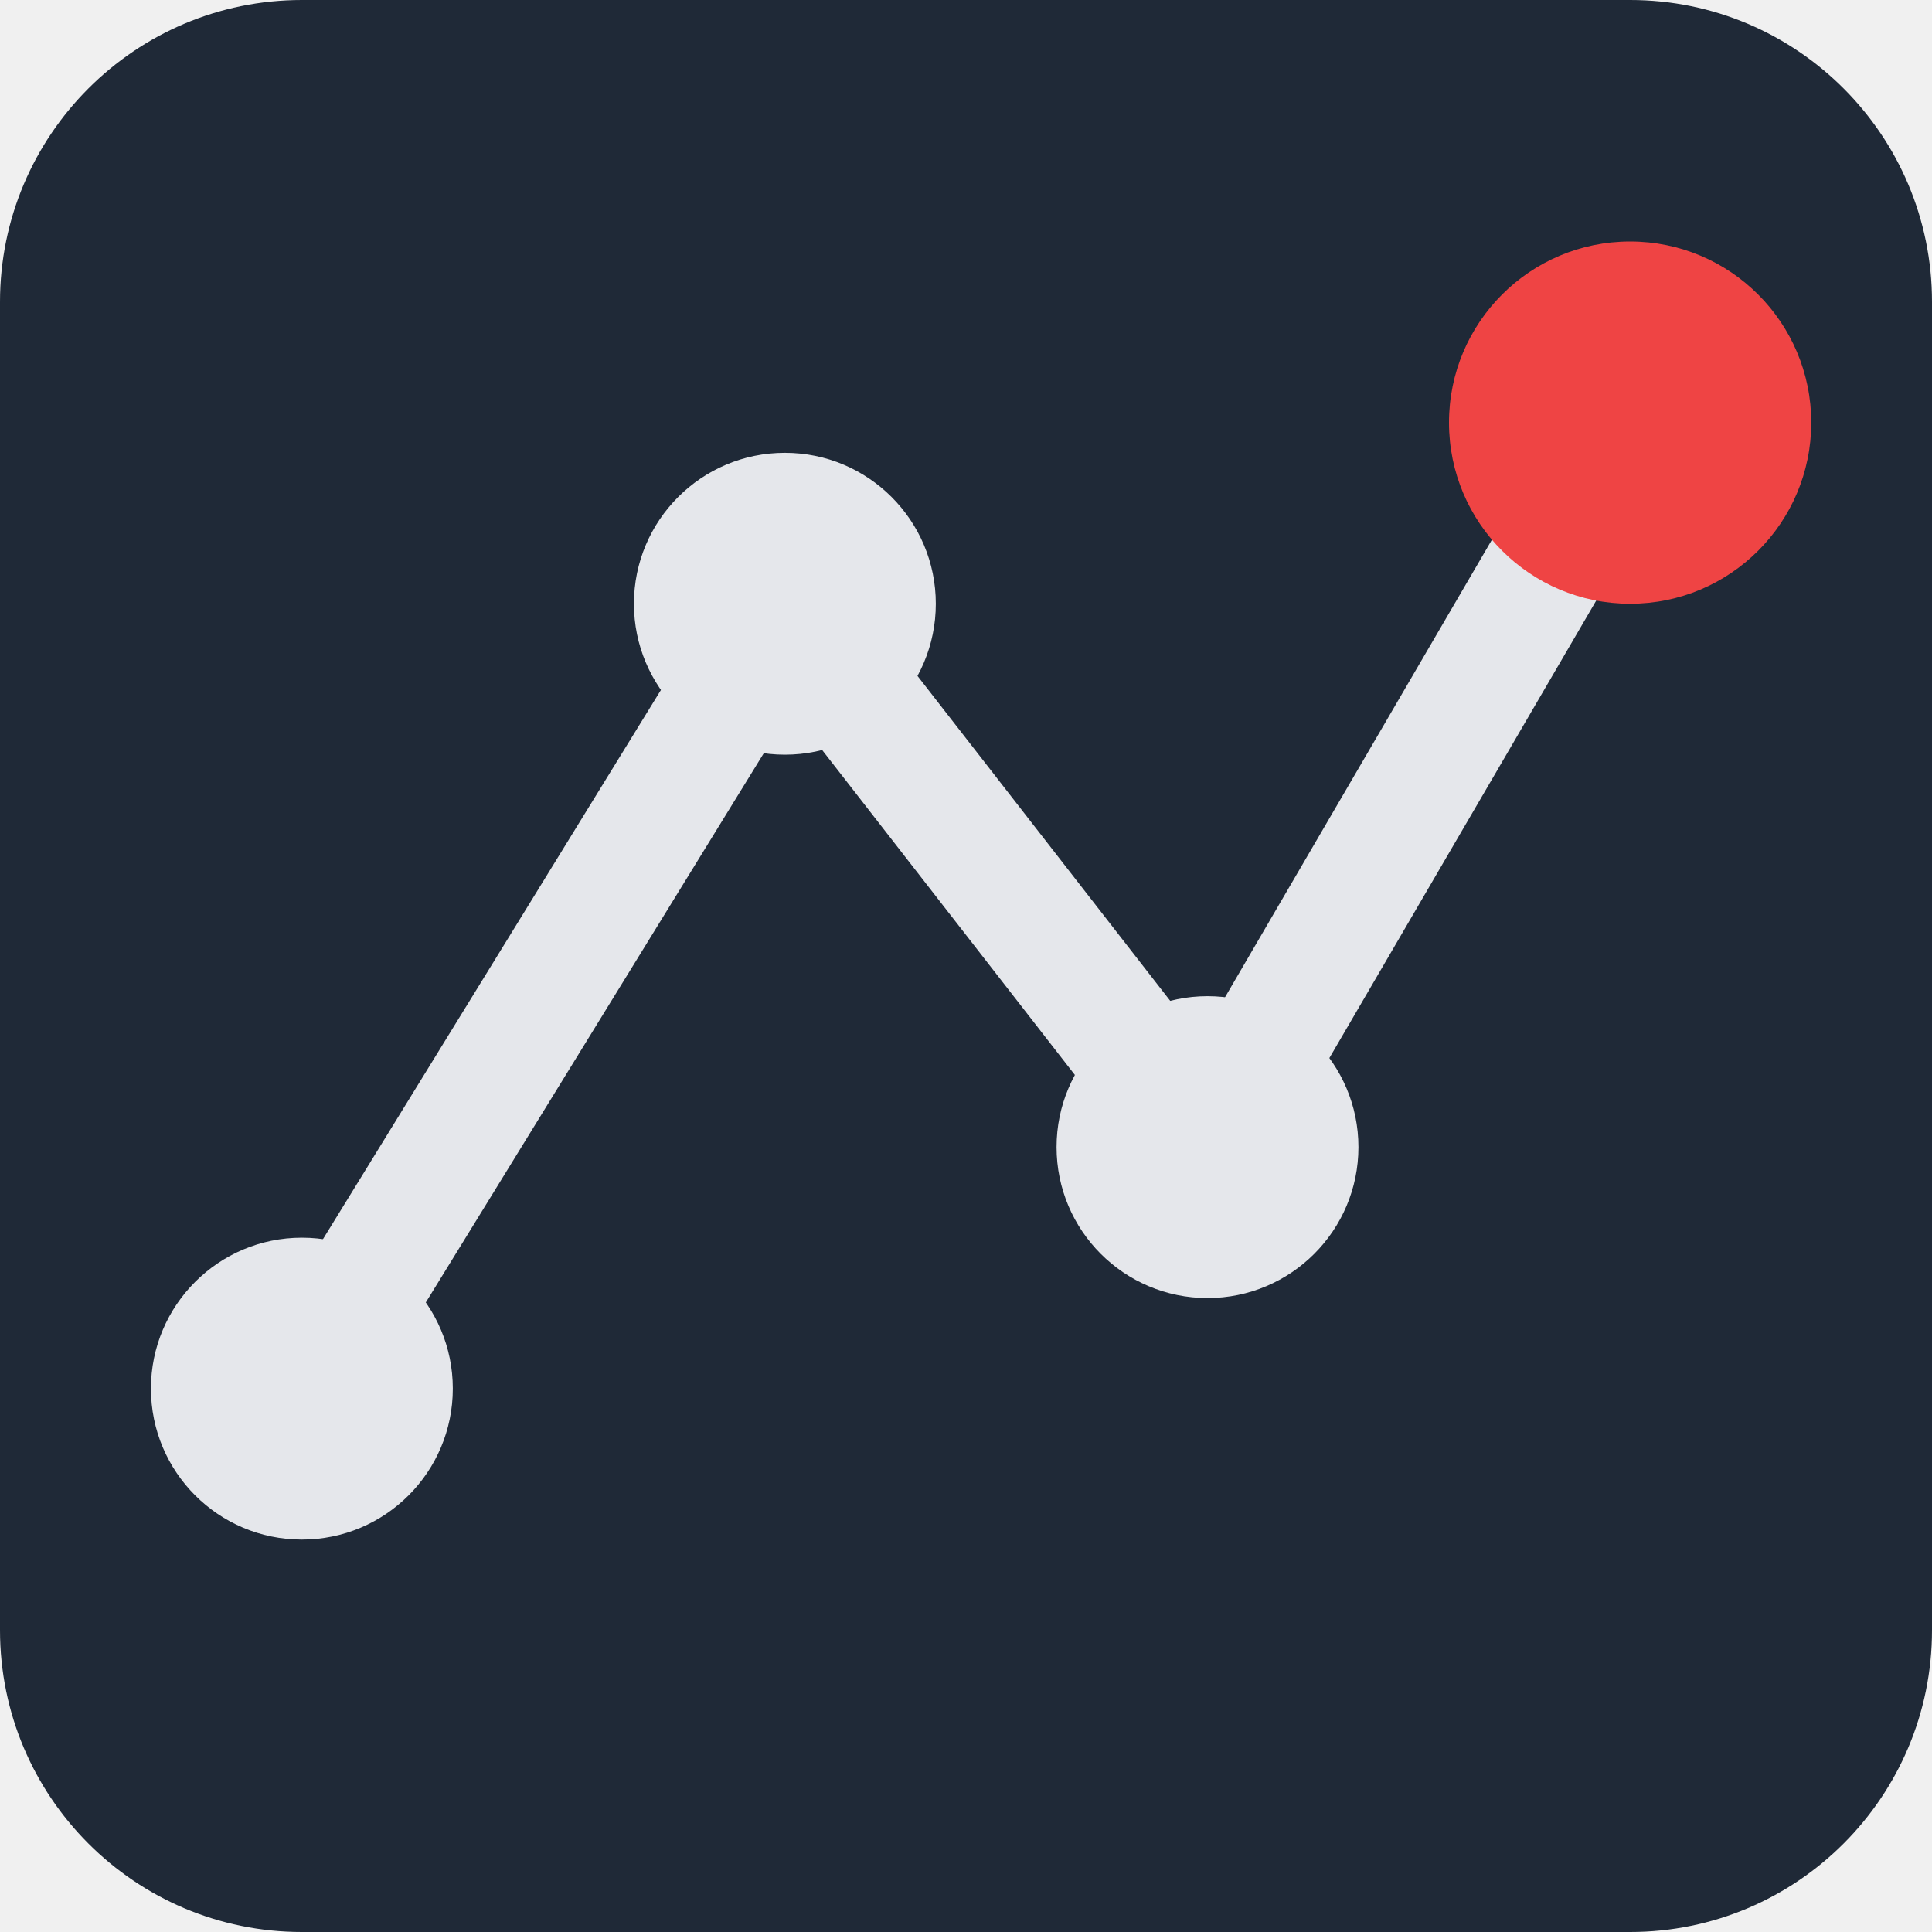
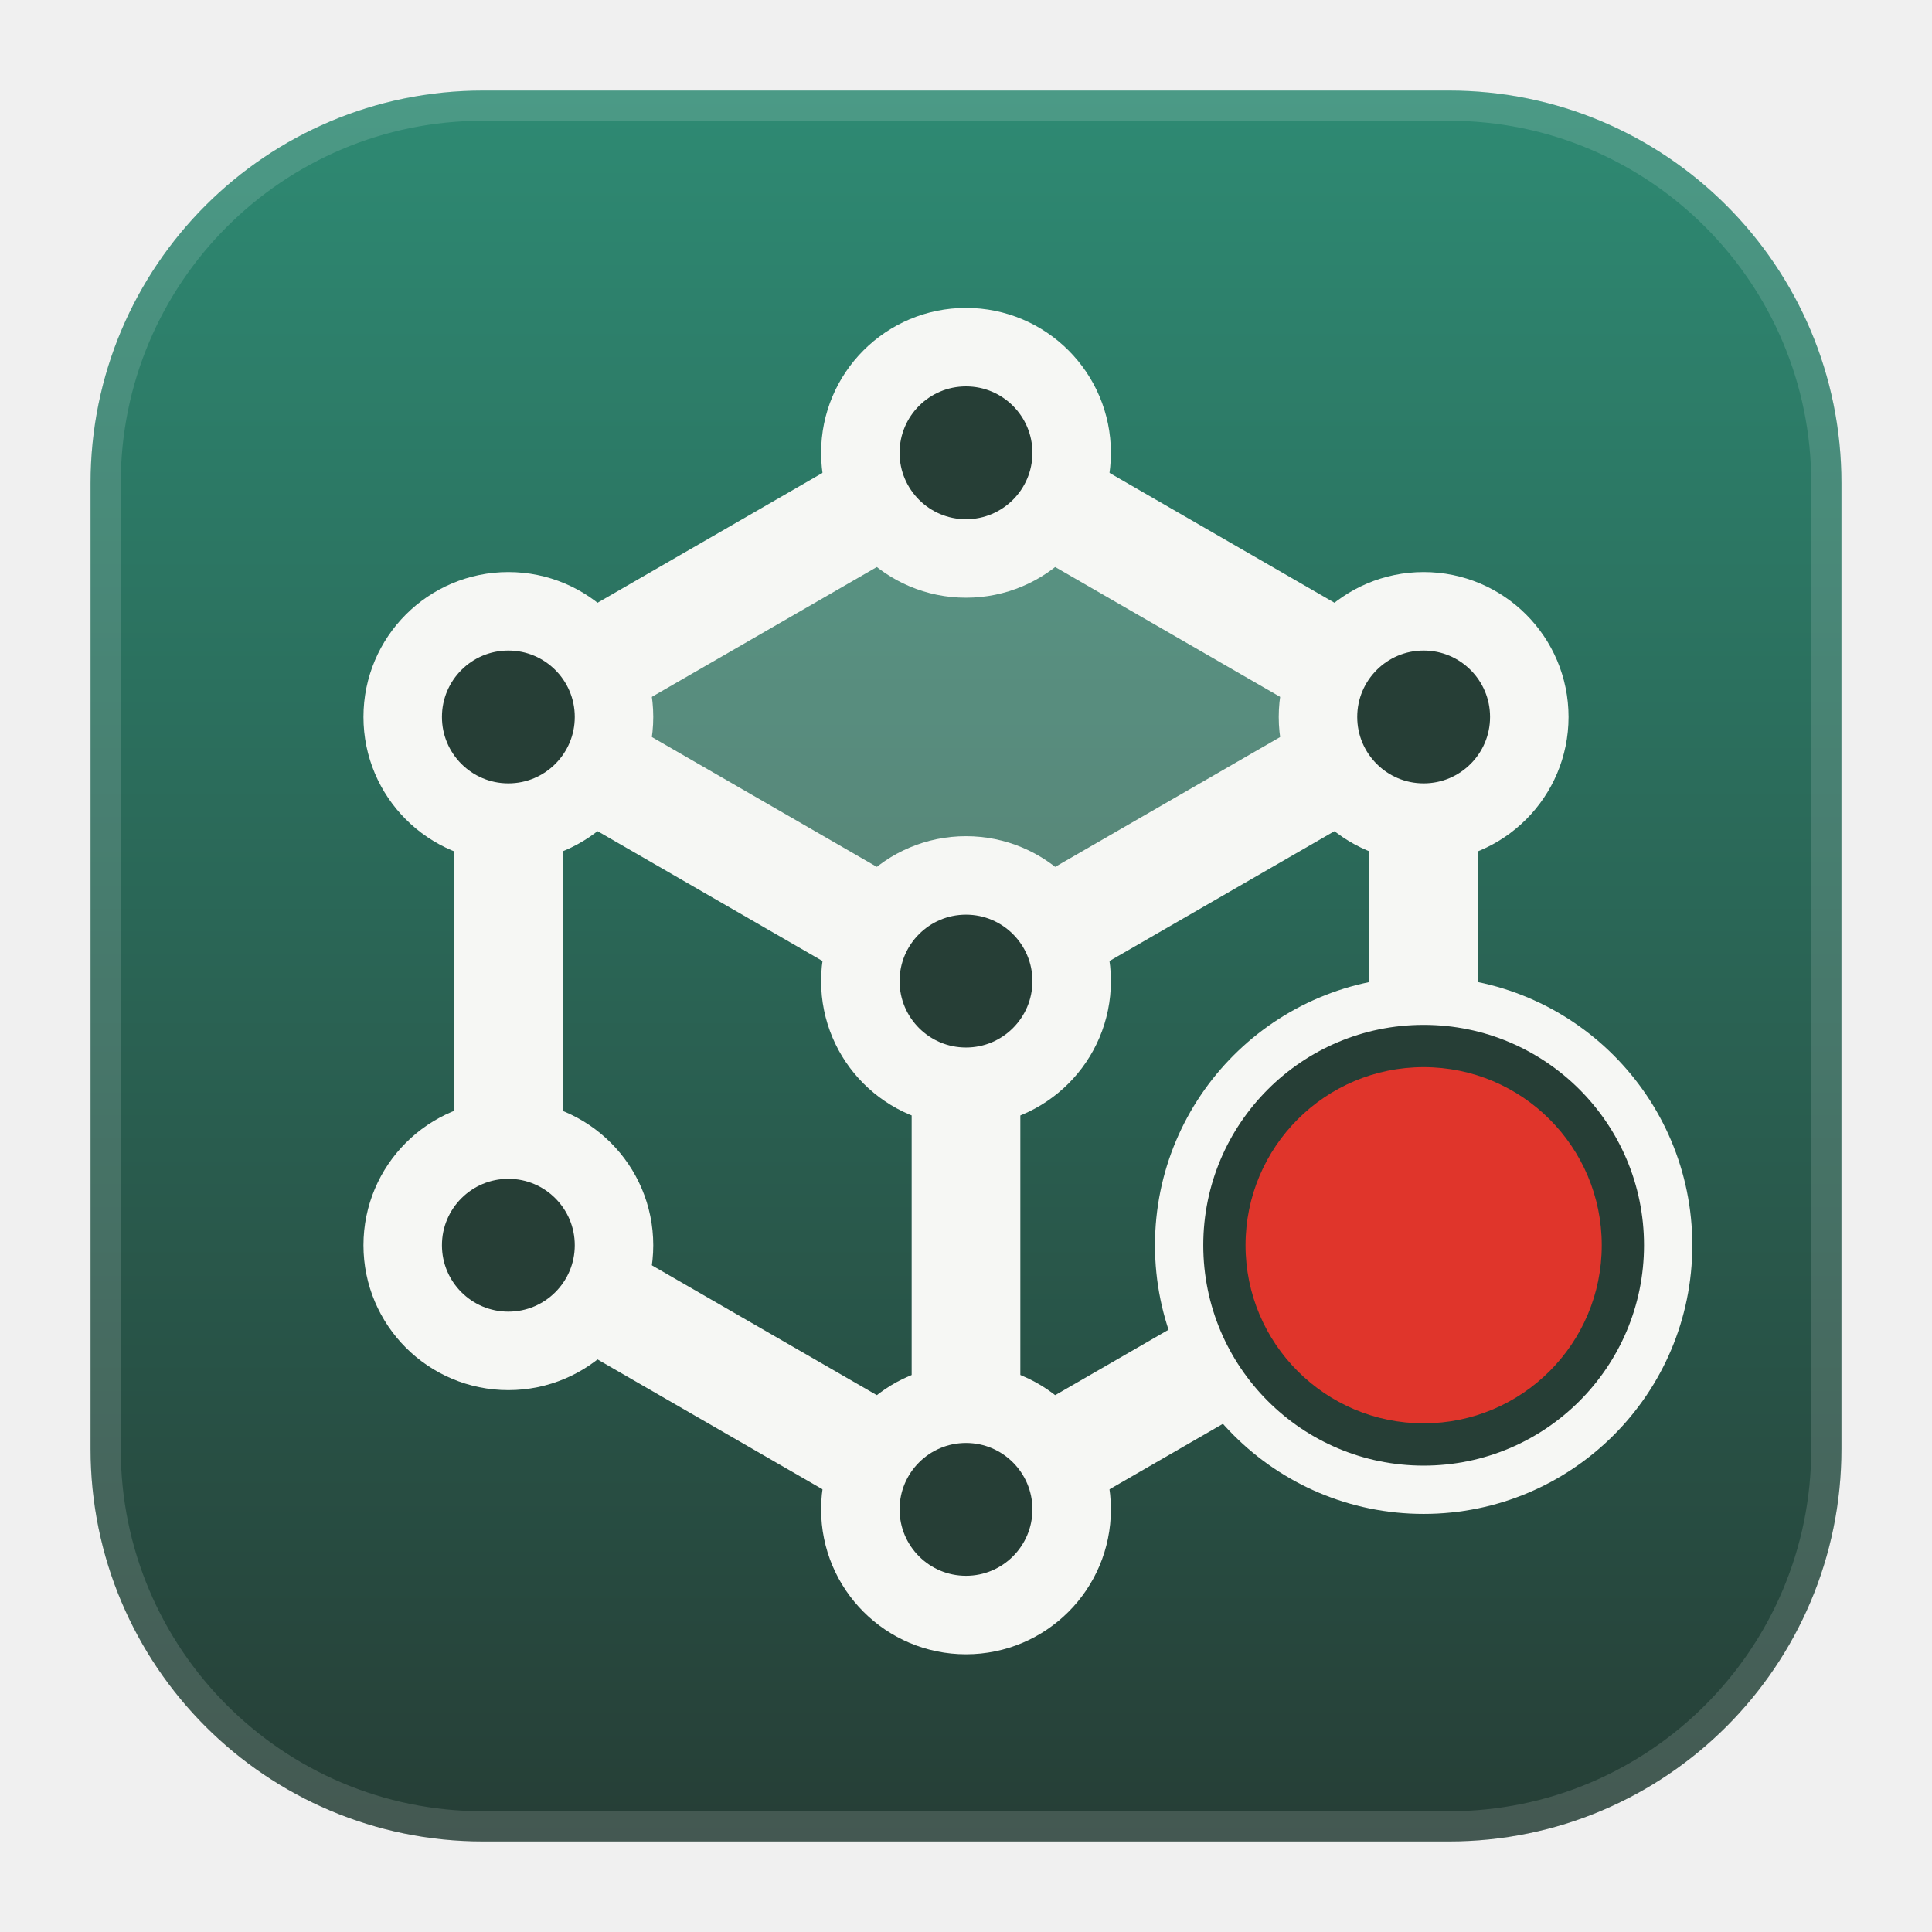
- <svg xmlns="http://www.w3.org/2000/svg" viewBox="0 0 64 64">
-   <rect width="64" height="64" rx="10" fill="#1f2937" />
-   <path d="M10 46 L26 20 L40 38 L54 14" fill="none" stroke="#e5e7eb" stroke-width="4" stroke-linejoin="round" />
-   <circle cx="10" cy="46" r="5" fill="#e5e7eb" />
-   <circle cx="26" cy="20" r="5" fill="#e5e7eb" />
-   <circle cx="40" cy="38" r="5" fill="#e5e7eb" />
-   <circle cx="54" cy="14" r="6" fill="#ef4444" />
+ <svg xmlns="http://www.w3.org/2000/svg" viewBox="0 0 64 64" width="64" height="64">
+   <defs>
+     <linearGradient id="bg" x1="0" y1="0" x2="0" y2="1">
+       <stop offset="0" stop-color="#2e8a73" />
+       <stop offset="1" stop-color="#263e36" />
+     </linearGradient>
+   </defs>
+   <rect x="3" y="3" width="58" height="58" rx="13" fill="url(#bg)" />
+   <rect x="3.5" y="3.5" width="57" height="57" rx="12.5" fill="none" stroke="#ffffff" stroke-opacity=".14" />
+   <path d="M32 15 L47.16 23.75 L32 32.5 L16.84 23.75Z" fill="#f6f7f4" fill-opacity=".22" />
+   <path d="M32 15 L47.16 23.75 L47.16 41.25 L32 50 L16.84 41.25 L16.84 23.75Z M16.84 23.75 L32 32.5 L47.16 23.75 M32 32.5 L32 50" fill="none" stroke="#f6f7f4" stroke-width="3.6" stroke-linecap="round" stroke-linejoin="round" />
+   <g fill="#263e36" stroke="#f6f7f4" stroke-width="2.6">
+     <circle cx="32" cy="15" r="3.5" />
+     <circle cx="47.16" cy="23.75" r="3.5" />
+     <circle cx="32" cy="50" r="3.5" />
+     <circle cx="16.84" cy="41.25" r="3.5" />
+     <circle cx="16.84" cy="23.75" r="3.5" />
+     <circle cx="32" cy="32.5" r="3.5" />
+   </g>
+   <circle cx="47.16" cy="41.25" r="8.1" fill="#263e36" stroke="#f6f7f4" stroke-width="1.6" />
+   <circle cx="47.16" cy="41.25" r="5.9" fill="#e0352b" />
</svg>
